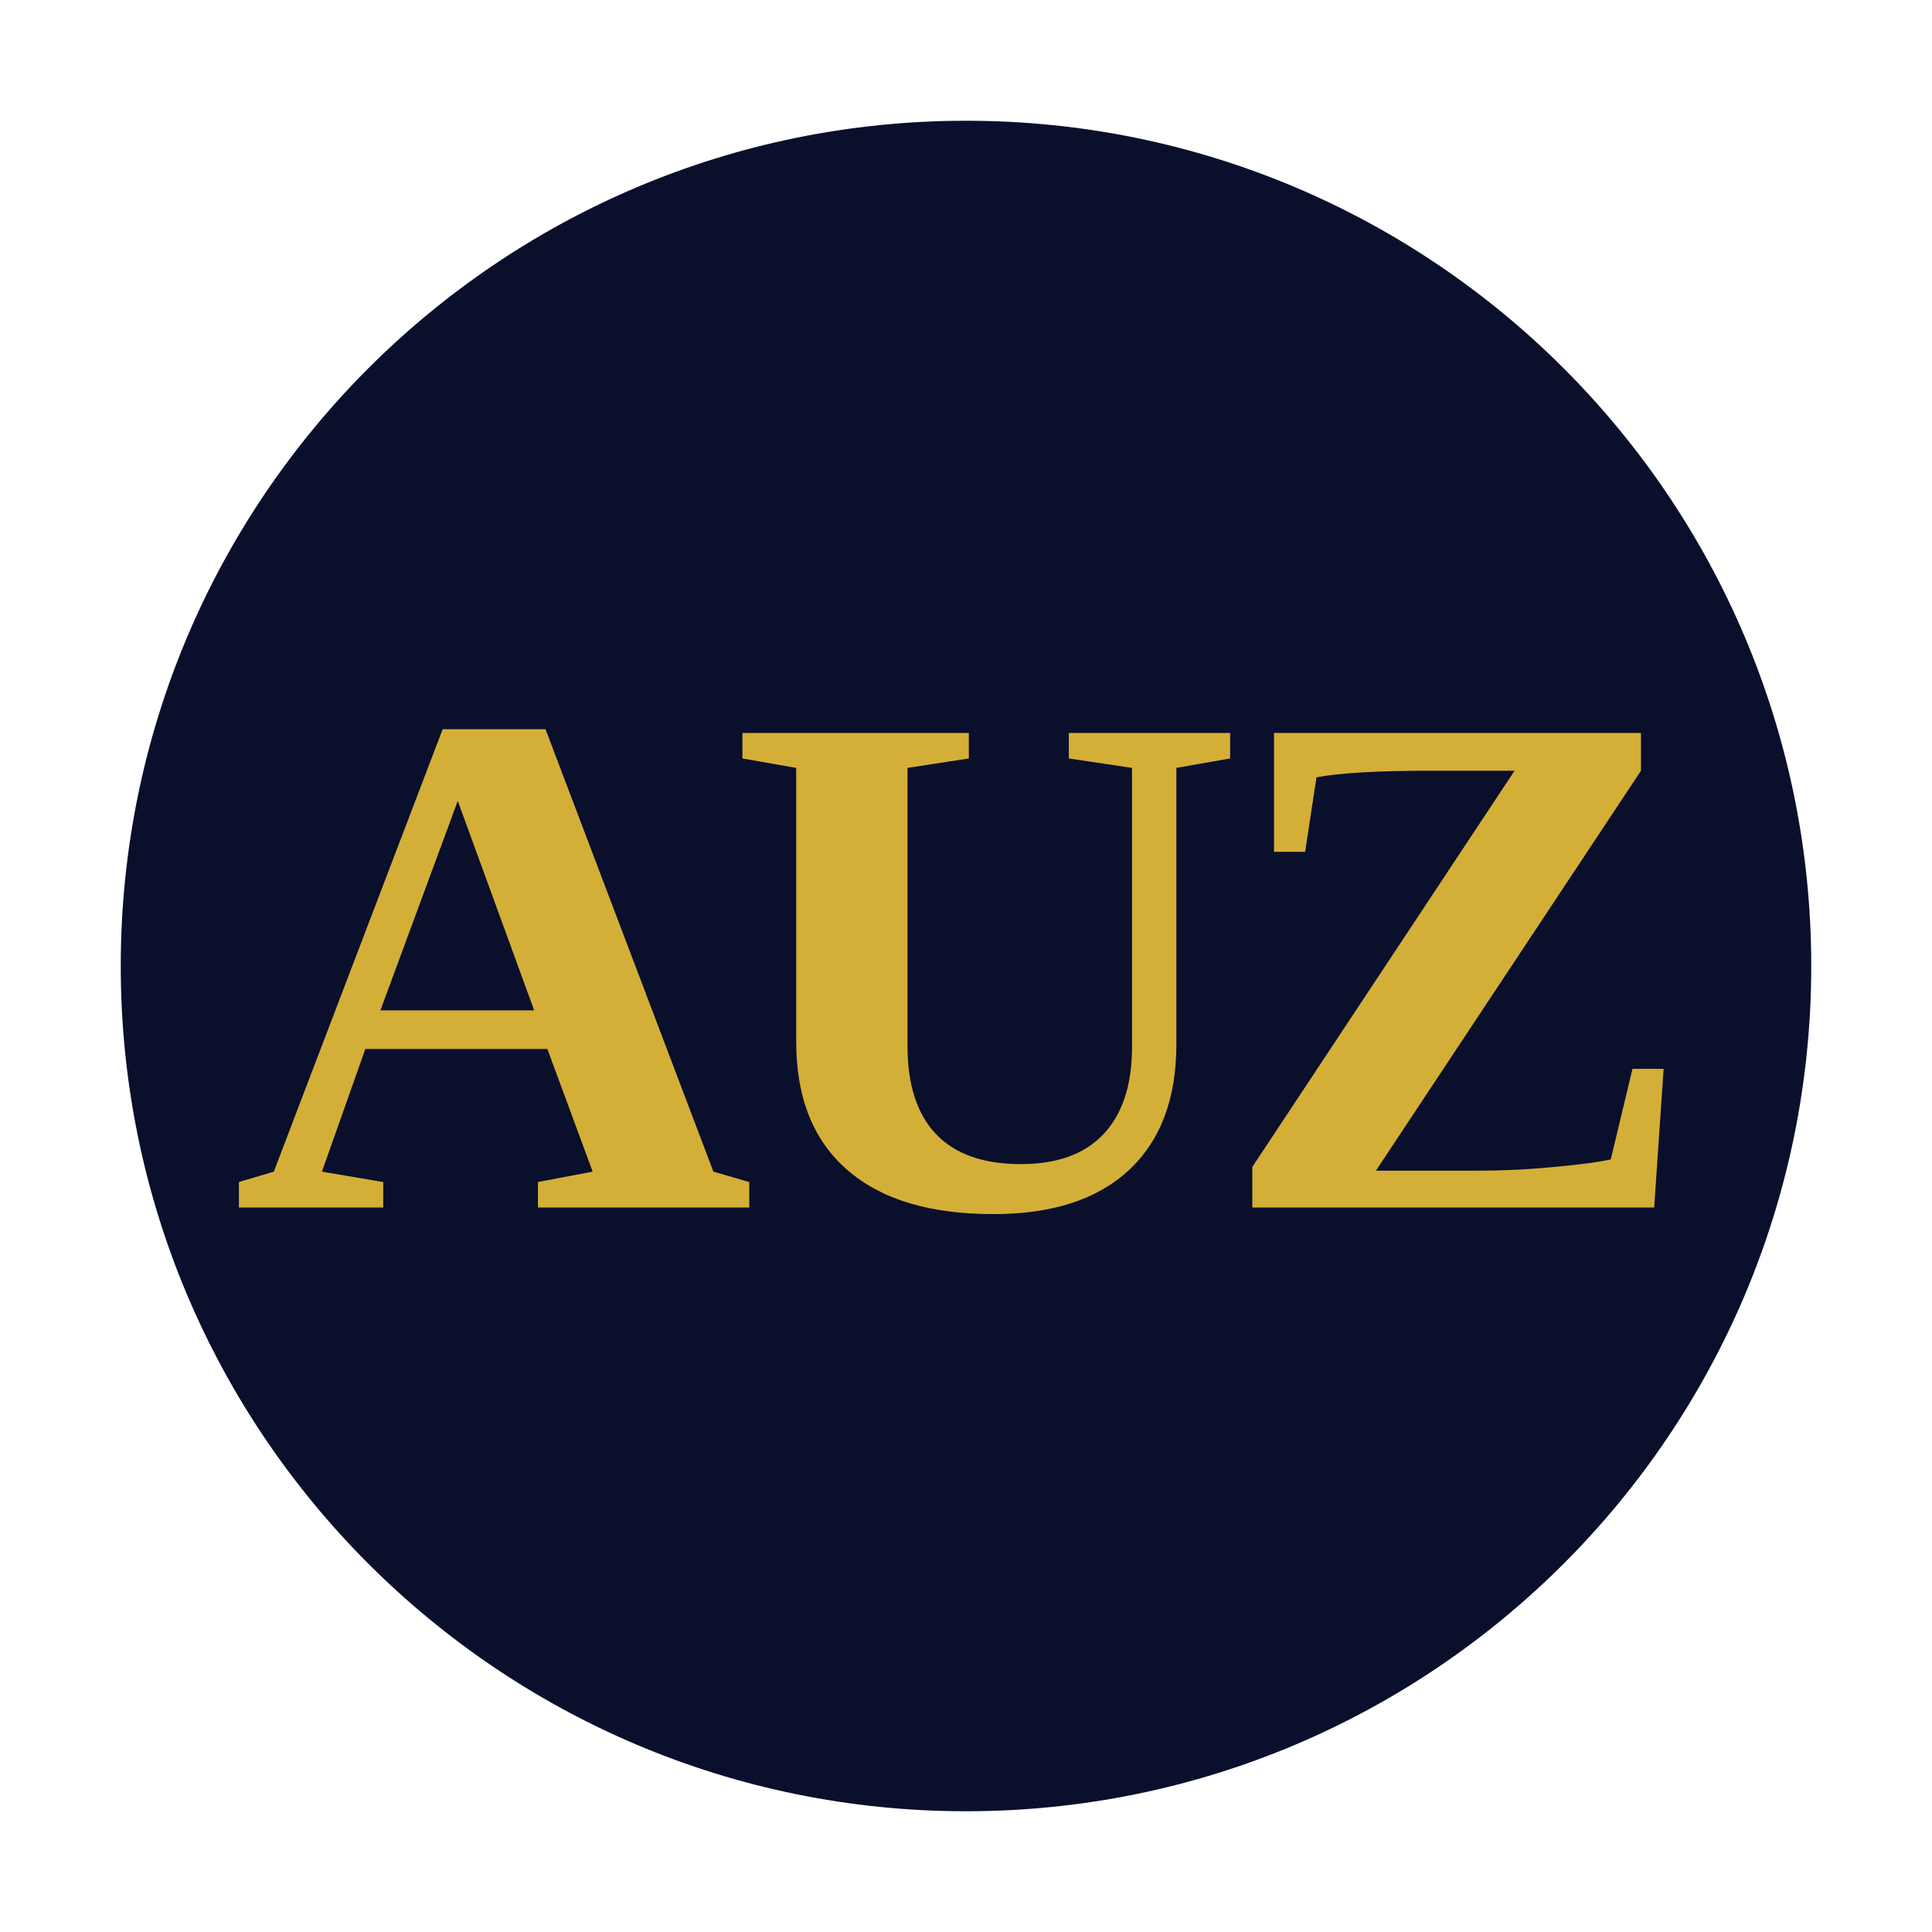
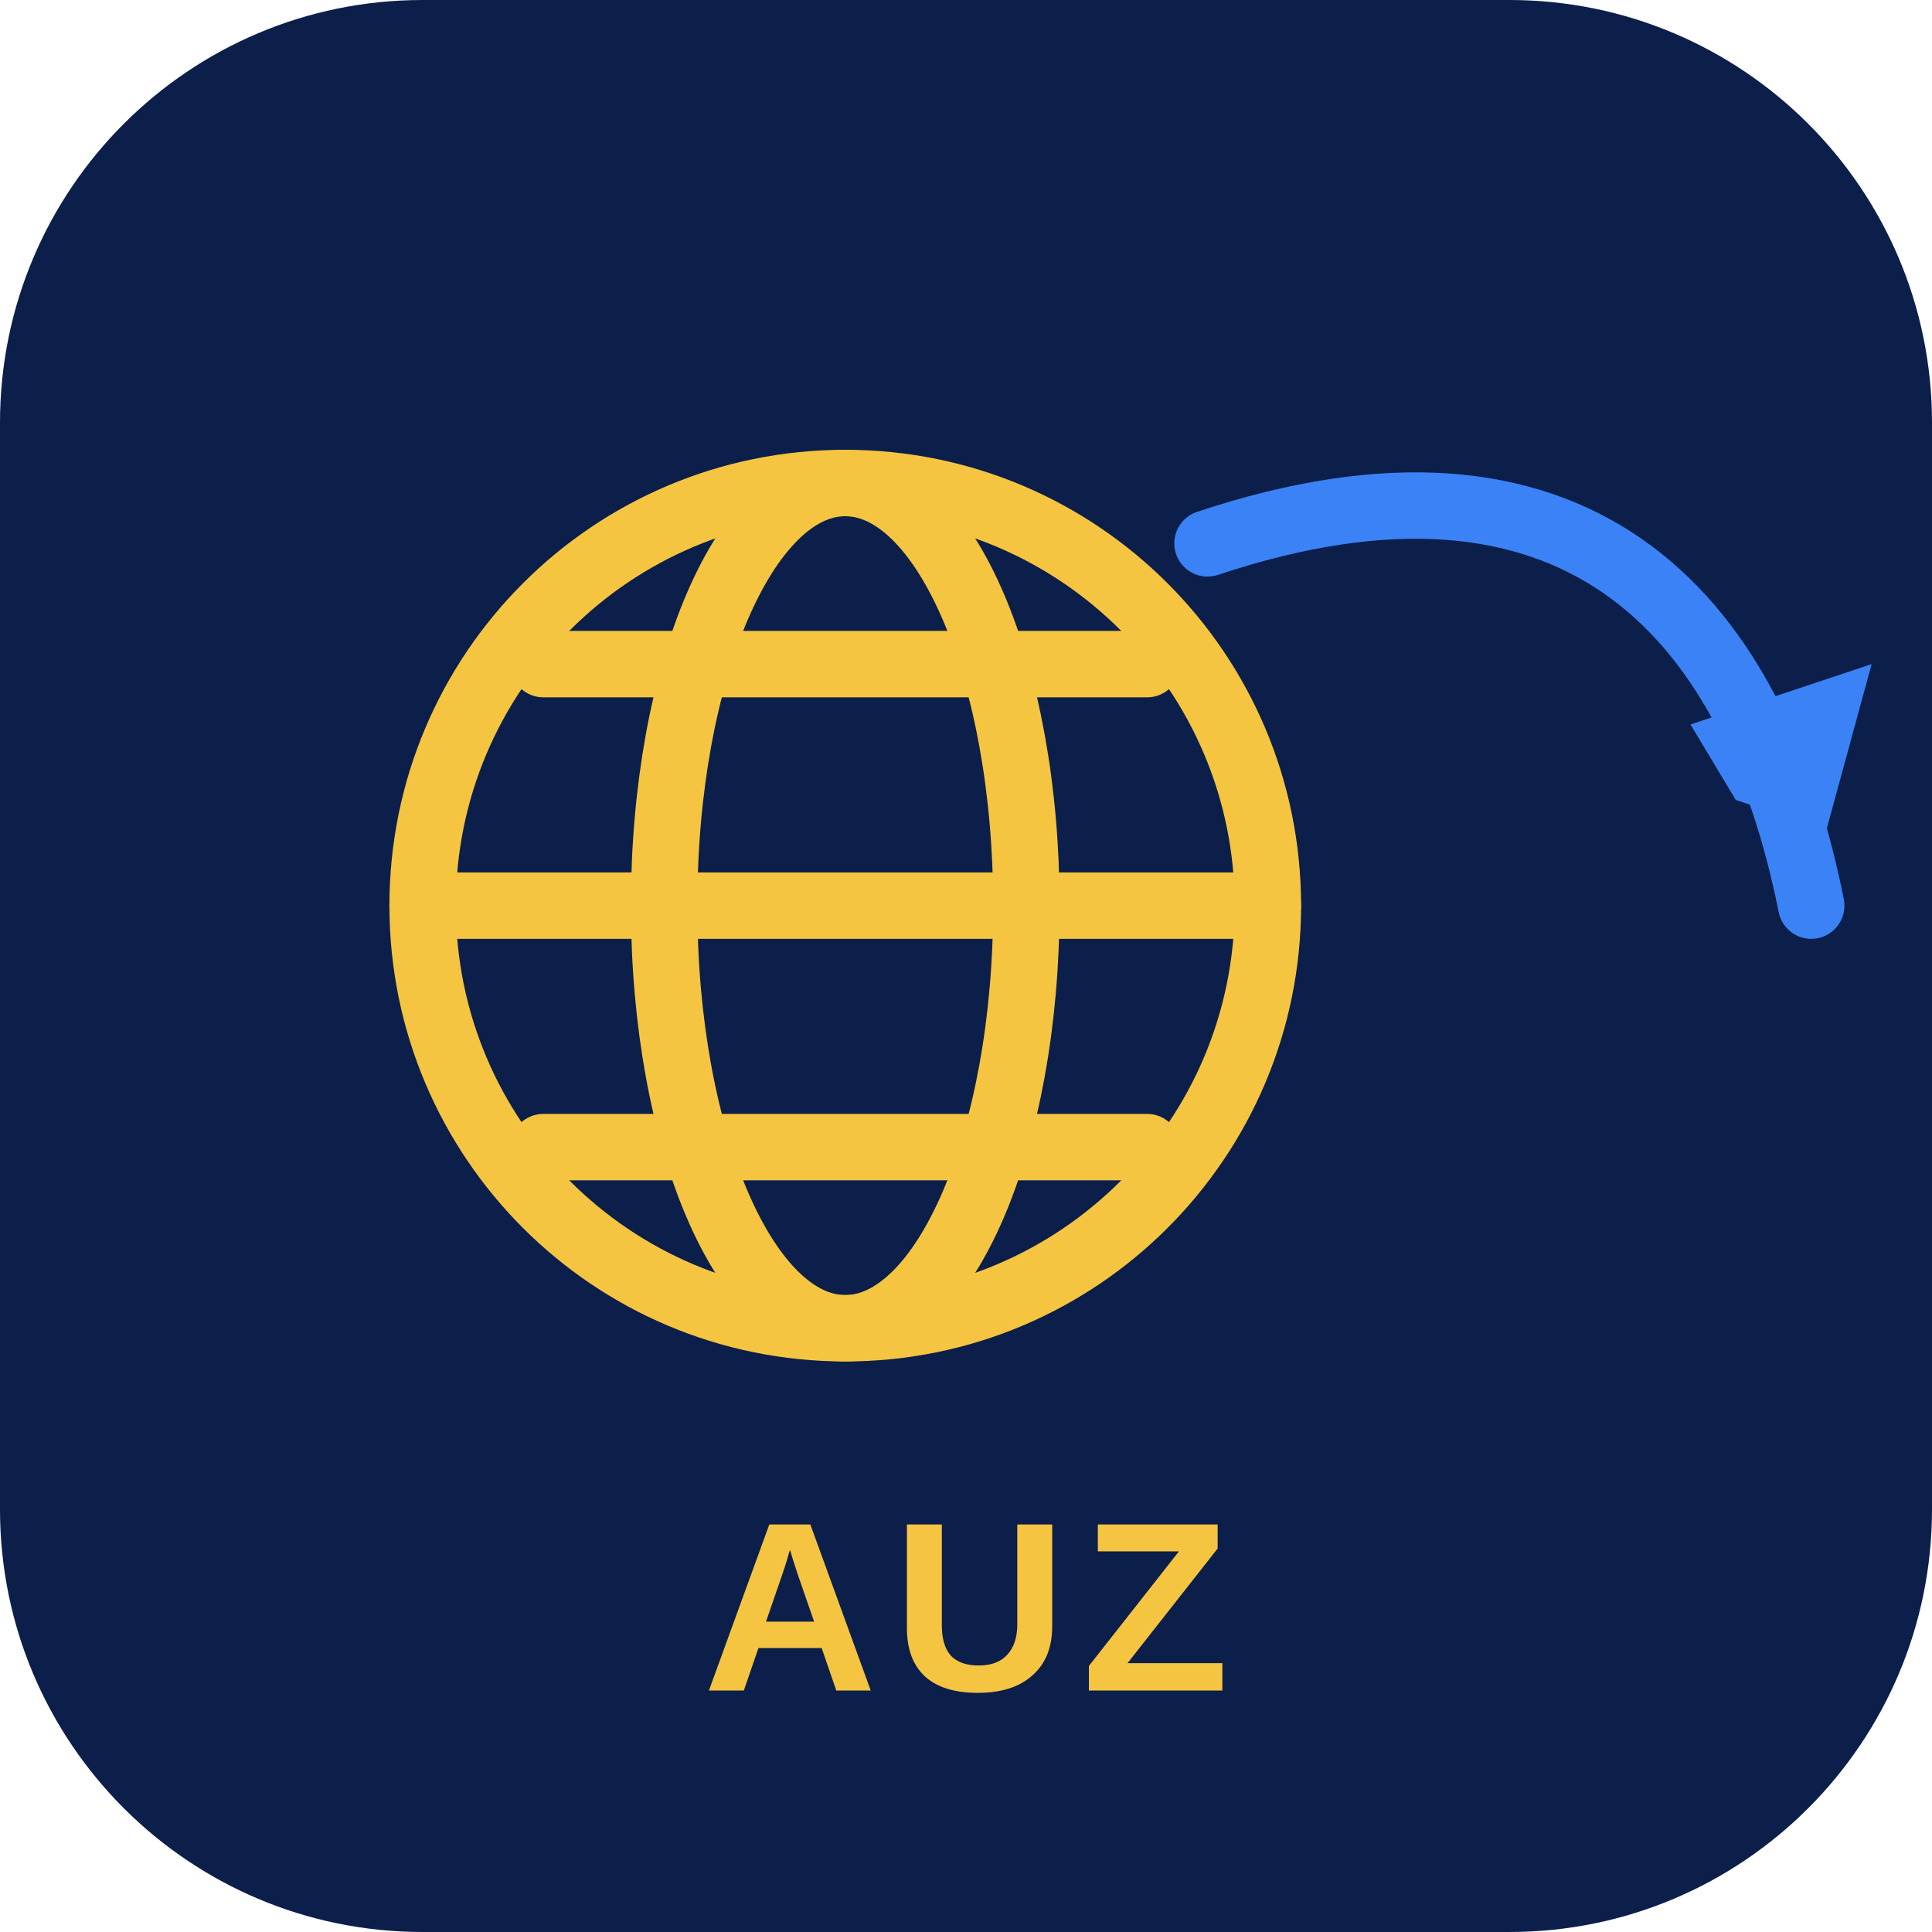
- <svg xmlns="http://www.w3.org/2000/svg" width="32" height="32">
-   <circle cx="16" cy="16" r="14" fill="#0A0F2C" />
-   <text x="16" y="20" fill="#D4AF37" font-size="12" text-anchor="middle" font-weight="bold" letter-spacing="-0.5">AUZ</text>
+ <svg xmlns="http://www.w3.org/2000/svg" viewBox="0 0 64 64" role="img" aria-label="AUZBIZ">
+   <rect width="64" height="64" rx="14" fill="#0B1F4A" />
+   <g fill="none" stroke="#F5C542" stroke-width="2.2" stroke-linecap="round" stroke-linejoin="round">
+     <circle cx="28" cy="30" r="14" />
+     <ellipse cx="28" cy="30" rx="6" ry="14" />
+     <path d="M14 30h28M18 22h20M18 38h20" />
+   </g>
+   <path d="M40 18c12-4 18 2 20 12" fill="none" stroke="#3B82F6" stroke-width="2.2" stroke-linecap="round" />
+   <path d="M56 24l6-2-1.5 5.5-3-1z" fill="#3B82F6" />
+   <text x="32" y="56" text-anchor="middle" font-family="Arial Black,Arial,sans-serif" font-size="8" font-weight="900" fill="#F5C542" letter-spacing="0.5">AUZ</text>
</svg>
